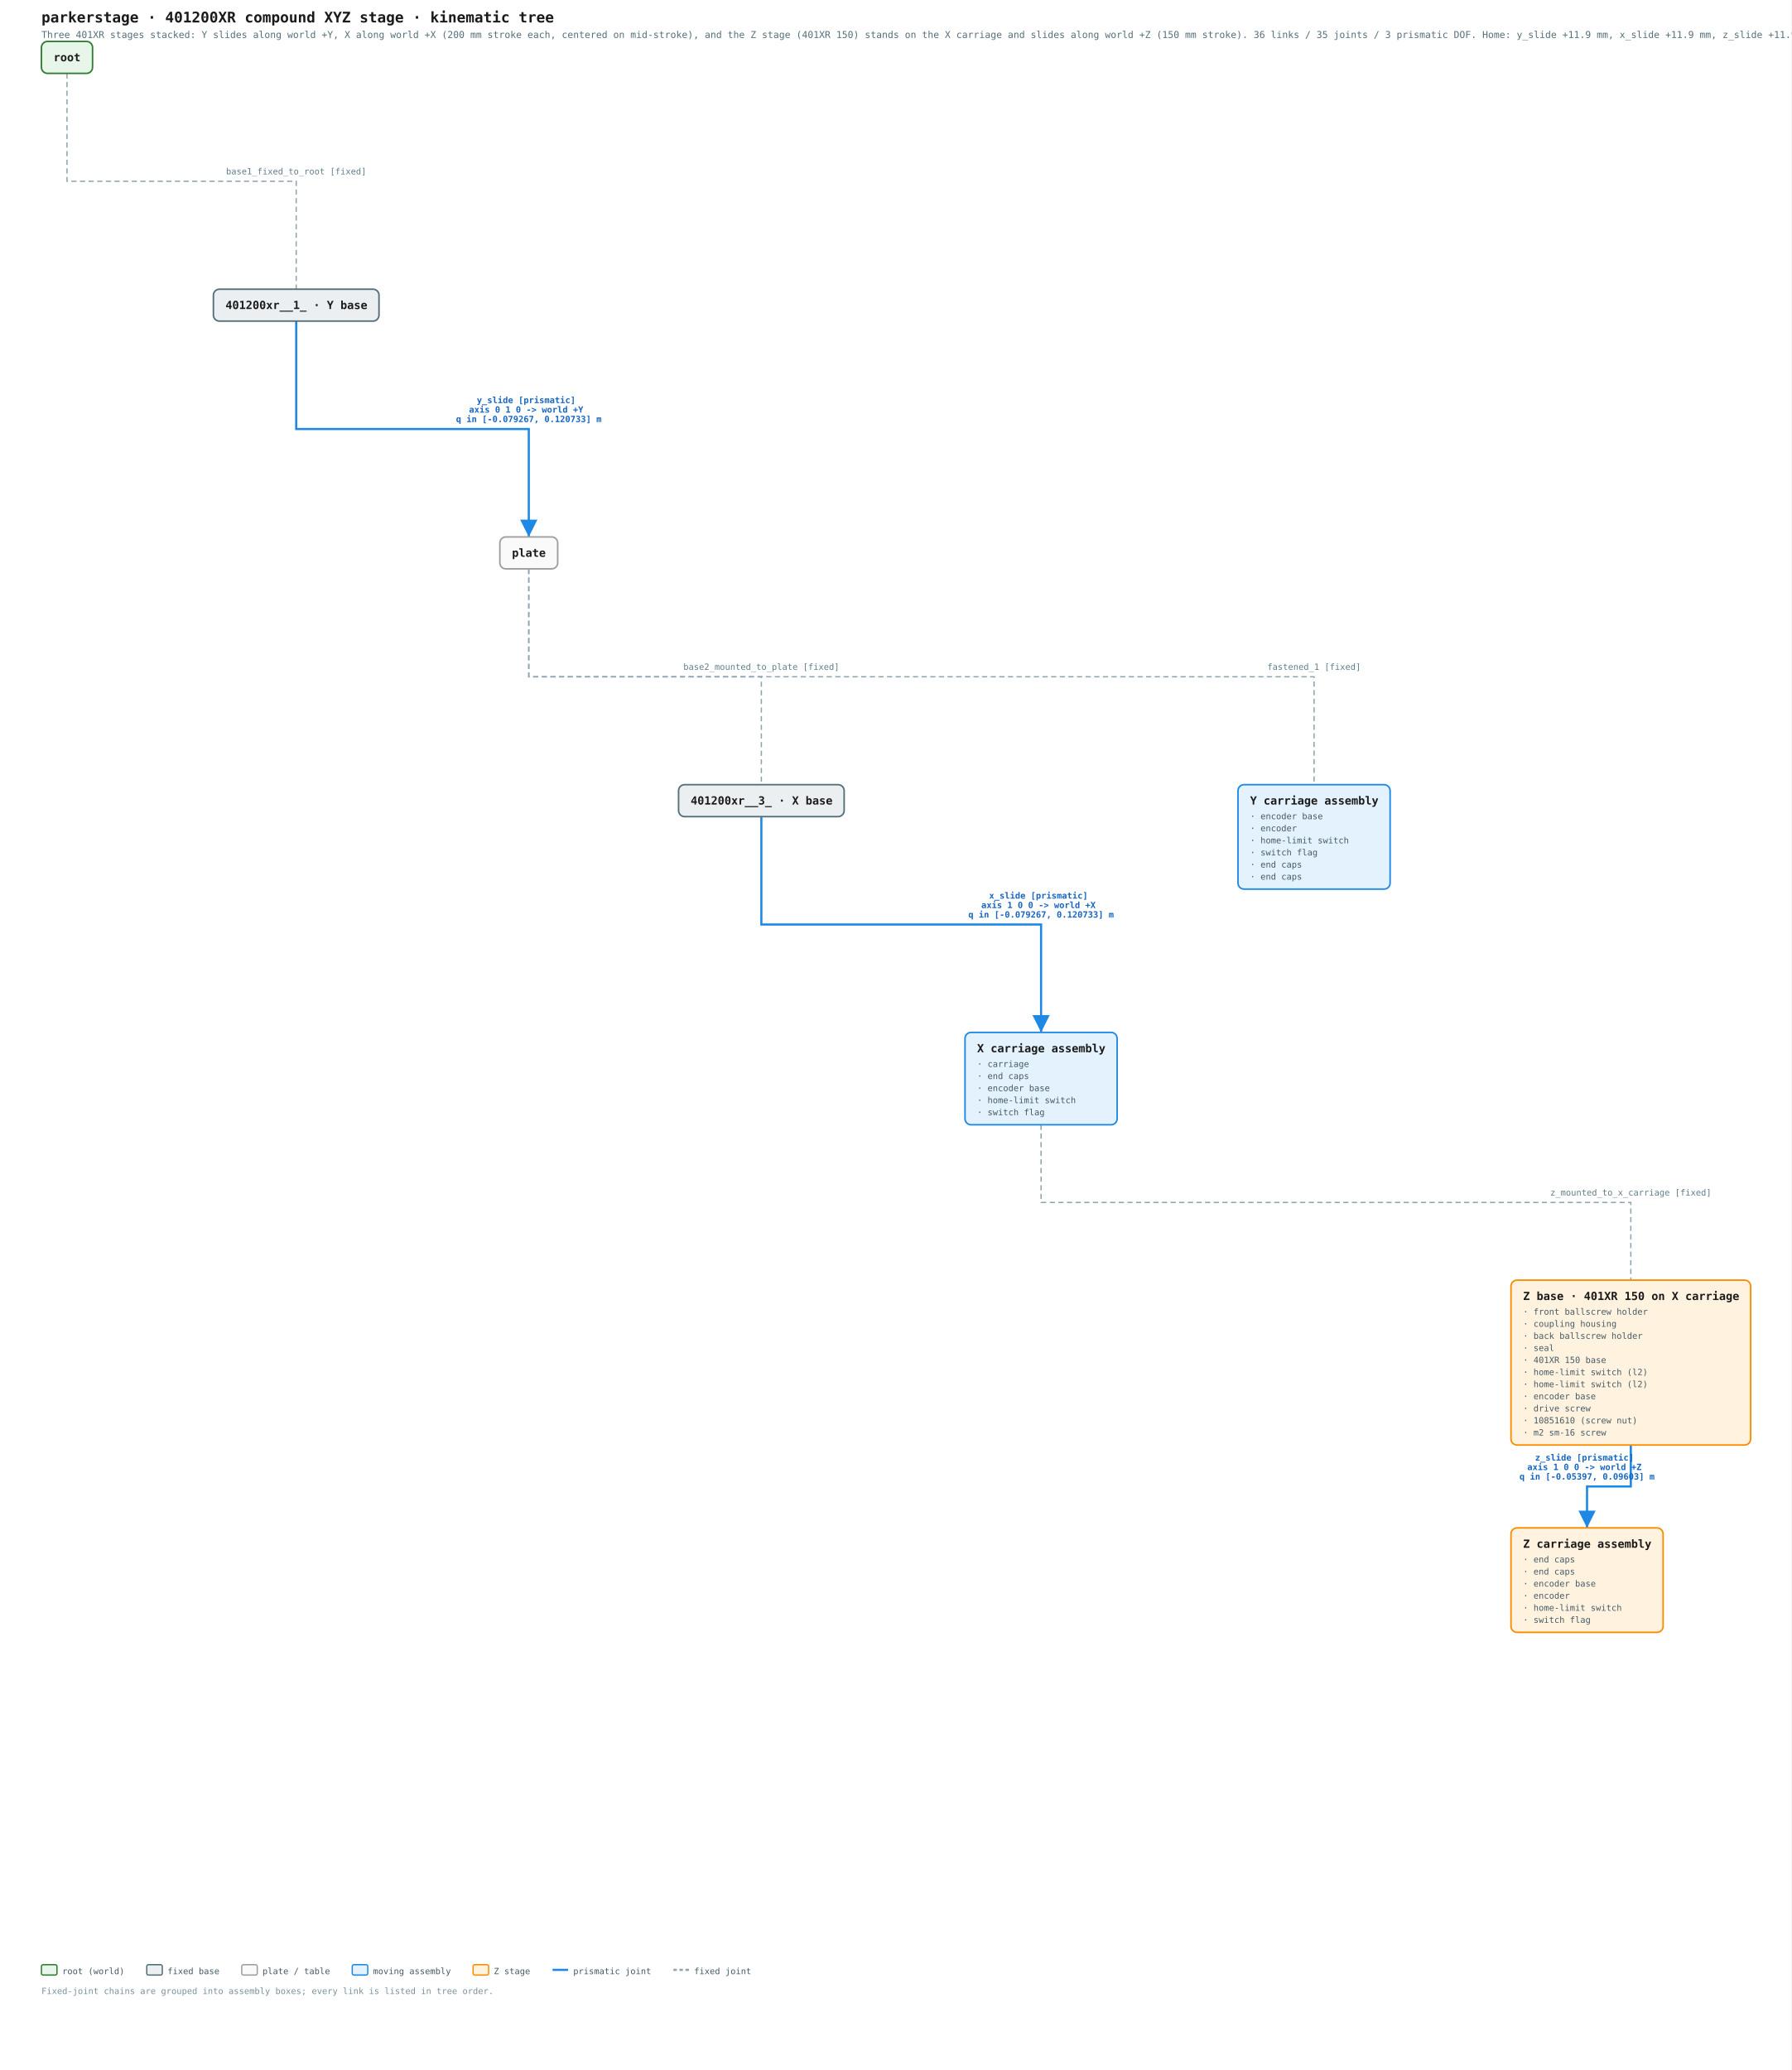
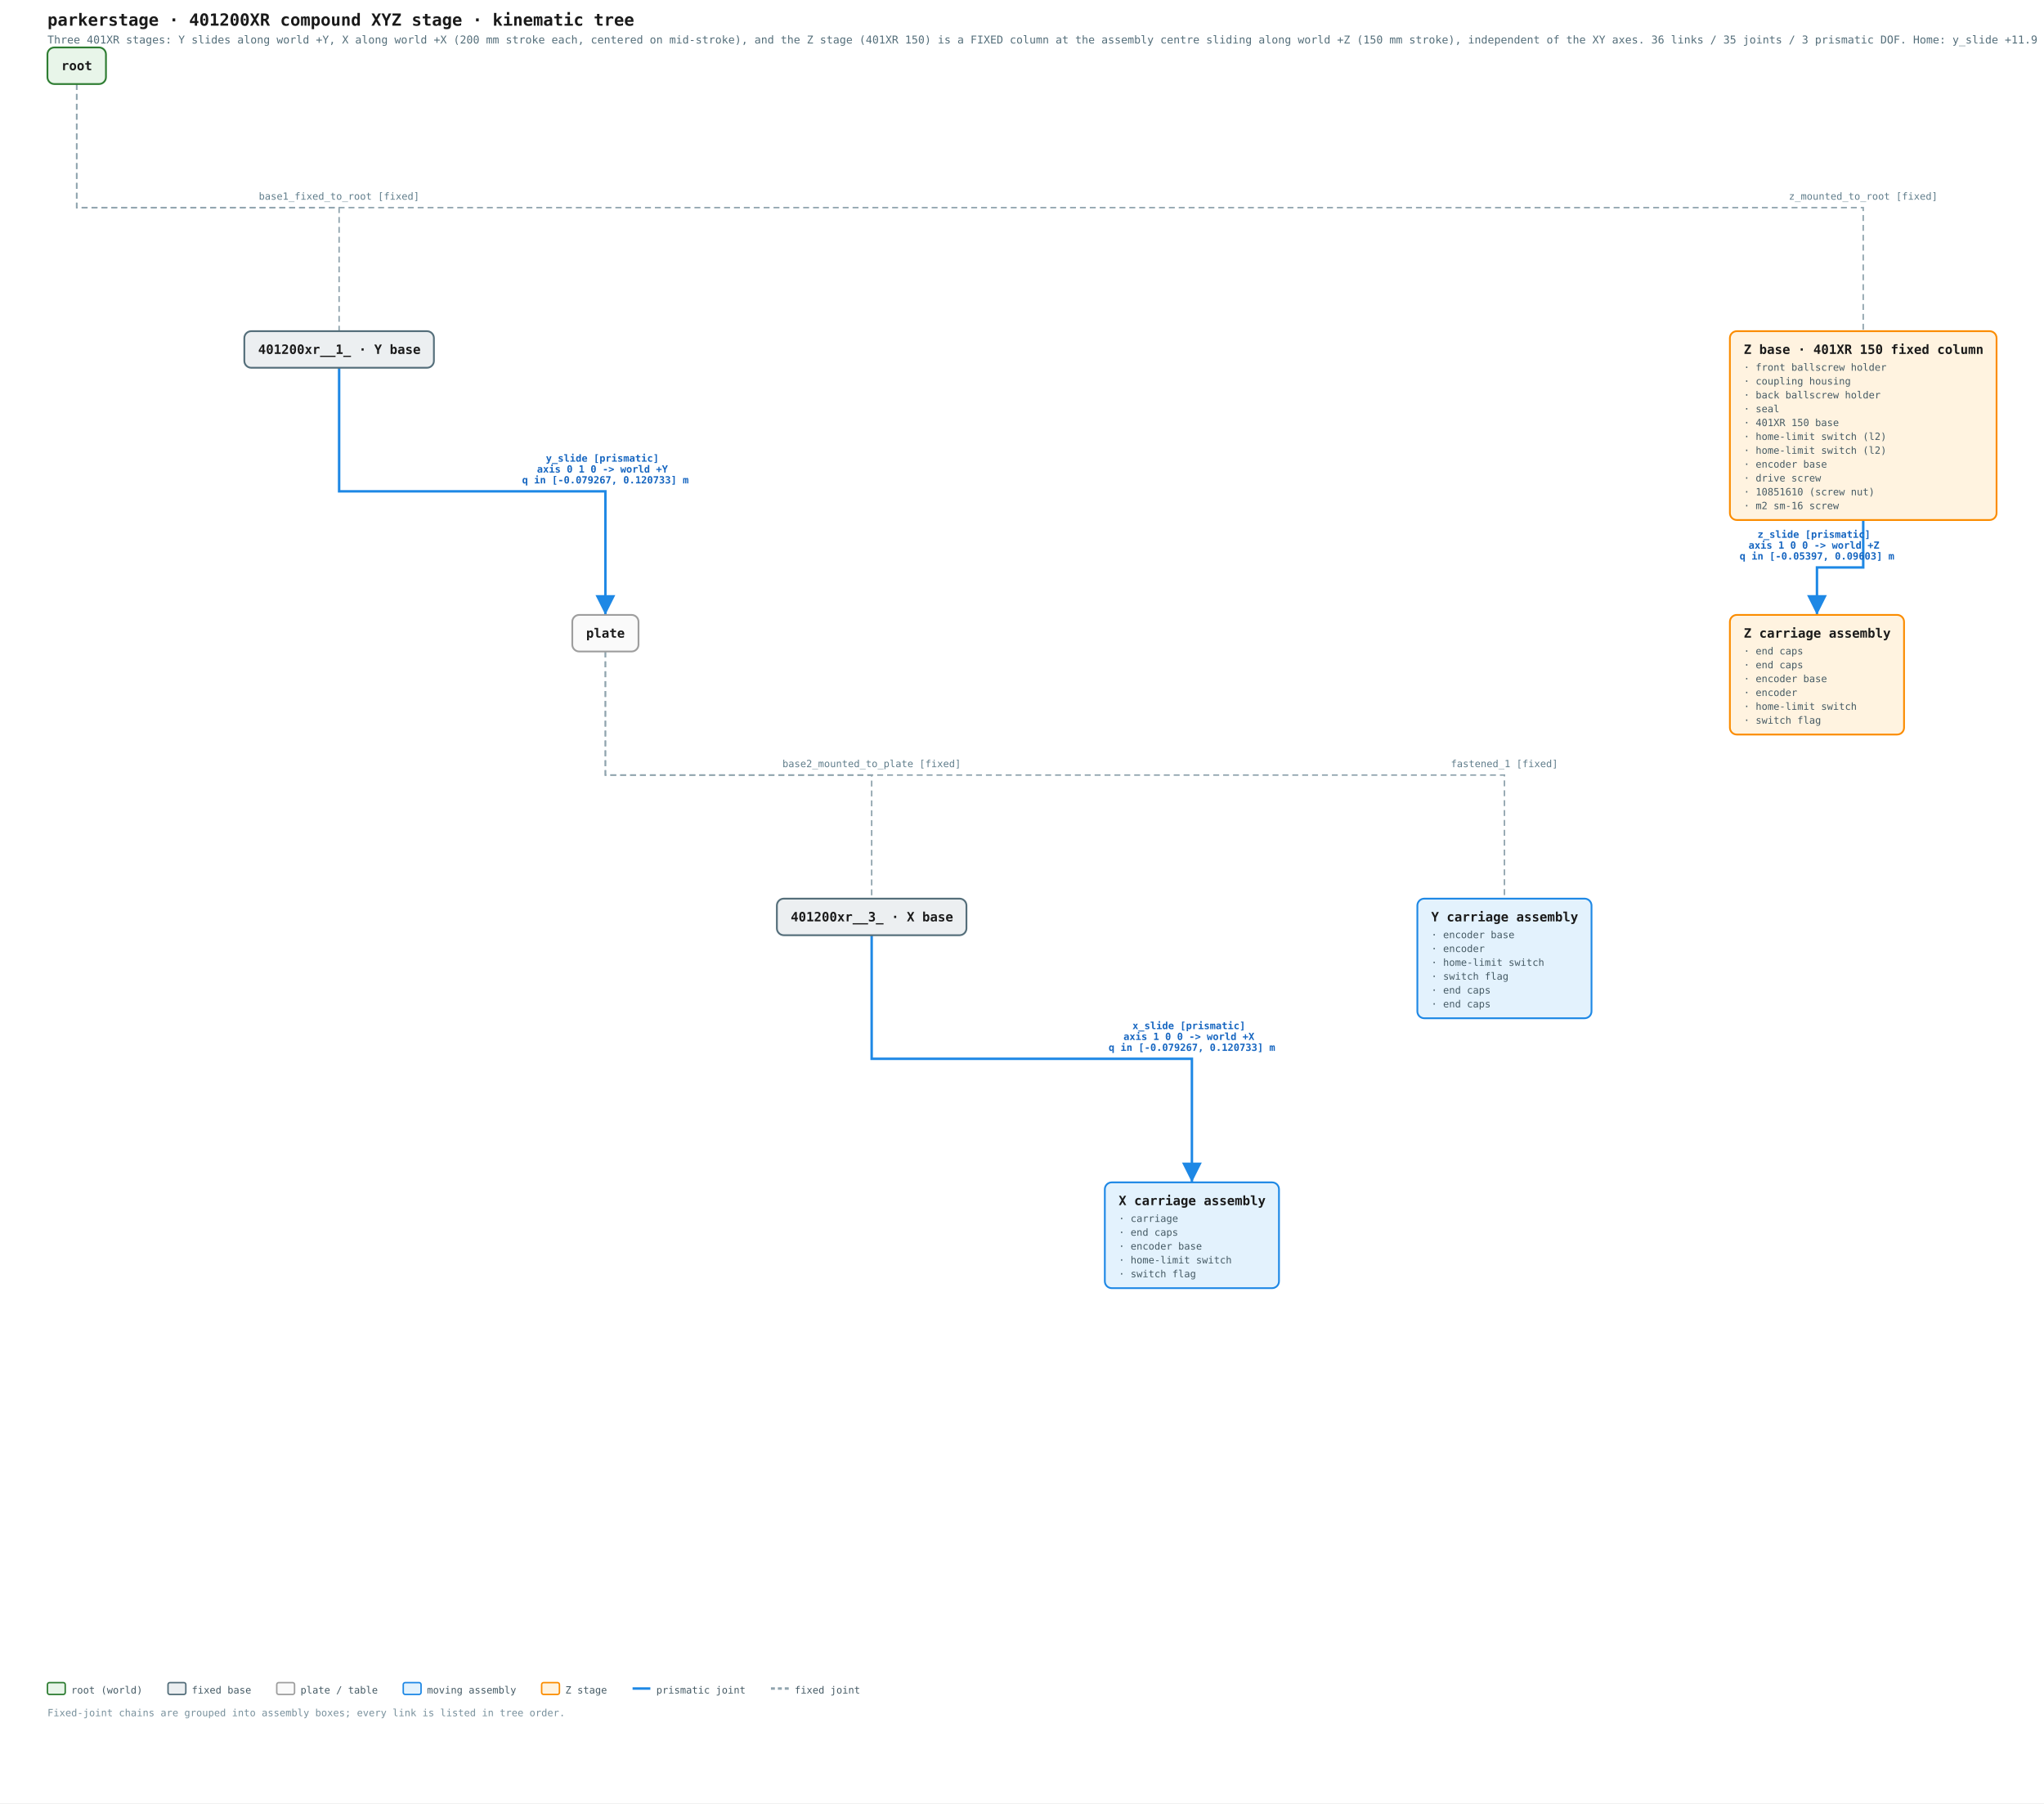
- <svg xmlns="http://www.w3.org/2000/svg" width="2075" height="2398" viewBox="0 0 2075 2398" font-family="DejaVu Sans Mono, Menlo, Consolas, monospace">
+ <svg xmlns="http://www.w3.org/2000/svg" width="2068" height="1824" viewBox="0 0 2068 1824" font-family="DejaVu Sans Mono, Menlo, Consolas, monospace">
  <defs>
    <marker id="arrow" markerWidth="9" markerHeight="9" refX="8" refY="4" orient="auto">
      <path d="M0 0 L8 4 L0 8 z" fill="#1e88e5" />
    </marker>
  </defs>
-   <rect x="0" y="0" width="2075" height="2398" fill="#ffffff" />
+   <rect x="0" y="0" width="2068" height="1824" fill="#ffffff" />
  <text x="48" y="26" font-size="17" font-weight="bold" fill="#1a1a1a">
parkerstage  ·  401200XR compound XYZ stage  ·  kinematic tree</text>
  <text x="48" y="44" font-size="11" fill="#546e7a">
- Three 401XR stages stacked: Y slides along world +Y, X along world +X (200 mm stroke each, centered on mid-stroke), and the Z stage (401XR 150) stands on the X carriage and slides along world +Z (150 mm stroke).  36 links / 35 joints / 3 prismatic DOF.  Home: y_slide +11.9 mm, x_slide +11.9 mm, z_slide +11.9 mm.
+ Three 401XR stages: Y slides along world +Y, X along world +X (200 mm stroke each, centered on mid-stroke), and the Z stage (401XR 150) is a FIXED column at the assembly centre sliding along world +Z (150 mm stroke), independent of the XY axes.  36 links / 35 joints / 3 prismatic DOF.  Home: y_slide +11.9 mm, x_slide +11.9 mm, z_slide +11.9 mm.
</text>
  <path d="M 77.6 85 V 210 H 343.1 V 335" fill="none" stroke="#90a4ae" stroke-width="1.5" stroke-dasharray="6 4" />
  <text x="343.1" y="202" font-size="10" fill="#607d8b" font-weight="normal" text-anchor="middle">
    <tspan x="343.1" dy="0">base1_fixed_to_root  [fixed]</tspan>
  </text>
  <path d="M 343.1 372 V 497 H 612.5 V 622" fill="none" stroke="#1e88e5" stroke-width="2.5" marker-end="url(#arrow)" />
  <text x="612.5" y="467" font-size="10" fill="#1565c0" font-weight="bold" text-anchor="middle">
    <tspan x="612.5" dy="0">y_slide  [prismatic]</tspan>
    <tspan x="612.5" dy="11">axis 0 1 0  -&gt;  world +Y</tspan>
    <tspan x="612.5" dy="11">q in [-0.079267, 0.120733] m</tspan>
  </text>
  <path d="M 612.5 659 V 784 H 881.9 V 909" fill="none" stroke="#90a4ae" stroke-width="1.5" stroke-dasharray="6 4" />
  <text x="881.9" y="776" font-size="10" fill="#607d8b" font-weight="normal" text-anchor="middle">
    <tspan x="881.9" dy="0">base2_mounted_to_plate  [fixed]</tspan>
  </text>
  <path d="M 881.9 946 V 1071 H 1205.9 V 1196" fill="none" stroke="#1e88e5" stroke-width="2.5" marker-end="url(#arrow)" />
  <text x="1205.9" y="1041" font-size="10" fill="#1565c0" font-weight="bold" text-anchor="middle">
    <tspan x="1205.9" dy="0">x_slide  [prismatic]</tspan>
    <tspan x="1205.9" dy="11">axis 1 0 0  -&gt;  world +X</tspan>
    <tspan x="1205.9" dy="11">q in [-0.079267, 0.120733] m</tspan>
  </text>
  <path d="M 612.5 659 V 784 H 1522.1 V 909" fill="none" stroke="#90a4ae" stroke-width="1.5" stroke-dasharray="6 4" />
  <text x="1522.1" y="776" font-size="10" fill="#607d8b" font-weight="normal" text-anchor="middle">
    <tspan x="1522.1" dy="0">fastened_1  [fixed]</tspan>
  </text>
-   <path d="M 1205.9 1303 V 1393 H 1889 V 1483" fill="none" stroke="#90a4ae" stroke-width="1.5" stroke-dasharray="6 4" />
-   <text x="1889" y="1385" font-size="10" fill="#607d8b" font-weight="normal" text-anchor="middle">
-     <tspan x="1889" dy="0">z_mounted_to_x_carriage  [fixed]</tspan>
+   <path d="M 77.6 85 V 210 H 1885.1 V 335" fill="none" stroke="#90a4ae" stroke-width="1.5" stroke-dasharray="6 4" />
+   <text x="1885.1" y="202" font-size="10" fill="#607d8b" font-weight="normal" text-anchor="middle">
+     <tspan x="1885.1" dy="0">z_mounted_to_root  [fixed]</tspan>
  </text>
-   <path d="M 1889 1674 V 1722 H 1838.3 V 1770" fill="none" stroke="#1e88e5" stroke-width="2.5" marker-end="url(#arrow)" />
-   <text x="1838.3" y="1692" font-size="10" fill="#1565c0" font-weight="bold" text-anchor="middle">
+   <path d="M 1885.1 526 V 574 H 1838.3 V 622" fill="none" stroke="#1e88e5" stroke-width="2.5" marker-end="url(#arrow)" />
+   <text x="1838.3" y="544" font-size="10" fill="#1565c0" font-weight="bold" text-anchor="middle">
    <tspan x="1838.3" dy="0">z_slide  [prismatic]</tspan>
    <tspan x="1838.3" dy="11">axis 1 0 0  -&gt;  world +Z</tspan>
    <tspan x="1838.3" dy="11">q in [-0.05397, 0.09603] m</tspan>
  </text>
  <rect x="48" y="48" width="59.2" height="37" rx="7" fill="#e8f5e9" stroke="#2e7d32" stroke-width="1.8" />
  <text x="62" y="71" font-size="13" font-weight="bold" fill="#1a1a1a">root</text>
  <rect x="247.2" y="335" width="191.8" height="37" rx="7" fill="#eceff1" stroke="#546e7a" stroke-width="1.8" />
  <text x="261.2" y="358" font-size="13" font-weight="bold" fill="#1a1a1a">401200xr__1_ · Y base</text>
  <rect x="786" y="909" width="191.8" height="37" rx="7" fill="#eceff1" stroke="#546e7a" stroke-width="1.8" />
  <text x="800" y="932" font-size="13" font-weight="bold" fill="#1a1a1a">401200xr__3_ · X base</text>
  <rect x="579" y="622" width="67" height="37" rx="7" fill="#fafafa" stroke="#9e9e9e" stroke-width="1.8" />
  <text x="593" y="645" font-size="13" font-weight="bold" fill="#1a1a1a">plate</text>
  <rect x="1117.8" y="1196" width="176.2" height="107" rx="7" fill="#e3f2fd" stroke="#1e88e5" stroke-width="1.8" />
  <text x="1131.8" y="1219" font-size="13" font-weight="bold" fill="#1a1a1a">X carriage assembly</text>
  <text x="1131.8" y="1236" font-size="10" fill="#455a64">· carriage</text>
  <text x="1131.8" y="1250" font-size="10" fill="#455a64">· end caps</text>
  <text x="1131.8" y="1264" font-size="10" fill="#455a64">· encoder base</text>
  <text x="1131.8" y="1278" font-size="10" fill="#455a64">· home-limit switch</text>
  <text x="1131.8" y="1292" font-size="10" fill="#455a64">· switch flag</text>
  <rect x="1434" y="909" width="176.2" height="121" rx="7" fill="#e3f2fd" stroke="#1e88e5" stroke-width="1.8" />
  <text x="1448" y="932" font-size="13" font-weight="bold" fill="#1a1a1a">Y carriage assembly</text>
  <text x="1448" y="949" font-size="10" fill="#455a64">· encoder base</text>
  <text x="1448" y="963" font-size="10" fill="#455a64">· encoder</text>
  <text x="1448" y="977" font-size="10" fill="#455a64">· home-limit switch</text>
  <text x="1448" y="991" font-size="10" fill="#455a64">· switch flag</text>
  <text x="1448" y="1005" font-size="10" fill="#455a64">· end caps</text>
  <text x="1448" y="1019" font-size="10" fill="#455a64">· end caps</text>
-   <rect x="1750.2" y="1483" width="277.6" height="191" rx="7" fill="#fff3e0" stroke="#fb8c00" stroke-width="1.8" />
-   <text x="1764.2" y="1506" font-size="13" font-weight="bold" fill="#1a1a1a">Z base · 401XR 150 on X carriage</text>
-   <text x="1764.2" y="1523" font-size="10" fill="#455a64">· front ballscrew holder</text>
-   <text x="1764.2" y="1537" font-size="10" fill="#455a64">· coupling housing</text>
-   <text x="1764.2" y="1551" font-size="10" fill="#455a64">· back ballscrew holder</text>
-   <text x="1764.2" y="1565" font-size="10" fill="#455a64">· seal</text>
-   <text x="1764.2" y="1579" font-size="10" fill="#455a64">· 401XR 150 base</text>
-   <text x="1764.2" y="1593" font-size="10" fill="#455a64">· home-limit switch (l2)</text>
-   <text x="1764.2" y="1607" font-size="10" fill="#455a64">· home-limit switch (l2)</text>
-   <text x="1764.2" y="1621" font-size="10" fill="#455a64">· encoder base</text>
-   <text x="1764.2" y="1635" font-size="10" fill="#455a64">· drive screw</text>
-   <text x="1764.2" y="1649" font-size="10" fill="#455a64">· 10851610 (screw nut)</text>
-   <text x="1764.2" y="1663" font-size="10" fill="#455a64">· m2 sm-16 screw</text>
-   <rect x="1750.2" y="1770" width="176.2" height="121" rx="7" fill="#fff3e0" stroke="#fb8c00" stroke-width="1.8" />
-   <text x="1764.2" y="1793" font-size="13" font-weight="bold" fill="#1a1a1a">Z carriage assembly</text>
-   <text x="1764.2" y="1810" font-size="10" fill="#455a64">· end caps</text>
-   <text x="1764.2" y="1824" font-size="10" fill="#455a64">· end caps</text>
-   <text x="1764.2" y="1838" font-size="10" fill="#455a64">· encoder base</text>
-   <text x="1764.2" y="1852" font-size="10" fill="#455a64">· encoder</text>
-   <text x="1764.2" y="1866" font-size="10" fill="#455a64">· home-limit switch</text>
-   <text x="1764.2" y="1880" font-size="10" fill="#455a64">· switch flag</text>
-   <rect x="48" y="2276" width="18" height="12" rx="2" fill="#e8f5e9" stroke="#2e7d32" stroke-width="1.5" />
-   <text x="72" y="2287" font-size="10" fill="#455a64">root (world)</text>
-   <rect x="170" y="2276" width="18" height="12" rx="2" fill="#eceff1" stroke="#546e7a" stroke-width="1.5" />
-   <text x="194" y="2287" font-size="10" fill="#455a64">fixed base</text>
-   <rect x="280" y="2276" width="18" height="12" rx="2" fill="#fafafa" stroke="#9e9e9e" stroke-width="1.5" />
-   <text x="304" y="2287" font-size="10" fill="#455a64">plate / table</text>
-   <rect x="408" y="2276" width="18" height="12" rx="2" fill="#e3f2fd" stroke="#1e88e5" stroke-width="1.5" />
-   <text x="432" y="2287" font-size="10" fill="#455a64">moving assembly</text>
-   <rect x="548" y="2276" width="18" height="12" rx="2" fill="#fff3e0" stroke="#fb8c00" stroke-width="1.5" />
-   <text x="572" y="2287" font-size="10" fill="#455a64">Z stage</text>
-   <line x1="640" y1="2282" x2="658" y2="2282" stroke="#1e88e5" stroke-width="2.5" />
-   <text x="664" y="2287" font-size="10" fill="#455a64">prismatic joint</text>
-   <line x1="780" y1="2282" x2="798" y2="2282" stroke="#90a4ae" stroke-width="2.5" stroke-dasharray="4 3" />
-   <text x="804" y="2287" font-size="10" fill="#455a64">fixed joint</text>
-   <text x="48" y="2310" font-size="10" fill="#78909c">Fixed-joint chains are grouped into assembly boxes; every link is listed in tree order.</text>
+   <rect x="1750.2" y="335" width="269.8" height="191" rx="7" fill="#fff3e0" stroke="#fb8c00" stroke-width="1.8" />
+   <text x="1764.2" y="358" font-size="13" font-weight="bold" fill="#1a1a1a">Z base · 401XR 150 fixed column</text>
+   <text x="1764.2" y="375" font-size="10" fill="#455a64">· front ballscrew holder</text>
+   <text x="1764.2" y="389" font-size="10" fill="#455a64">· coupling housing</text>
+   <text x="1764.2" y="403" font-size="10" fill="#455a64">· back ballscrew holder</text>
+   <text x="1764.2" y="417" font-size="10" fill="#455a64">· seal</text>
+   <text x="1764.2" y="431" font-size="10" fill="#455a64">· 401XR 150 base</text>
+   <text x="1764.2" y="445" font-size="10" fill="#455a64">· home-limit switch (l2)</text>
+   <text x="1764.2" y="459" font-size="10" fill="#455a64">· home-limit switch (l2)</text>
+   <text x="1764.2" y="473" font-size="10" fill="#455a64">· encoder base</text>
+   <text x="1764.2" y="487" font-size="10" fill="#455a64">· drive screw</text>
+   <text x="1764.2" y="501" font-size="10" fill="#455a64">· 10851610 (screw nut)</text>
+   <text x="1764.2" y="515" font-size="10" fill="#455a64">· m2 sm-16 screw</text>
+   <rect x="1750.2" y="622" width="176.2" height="121" rx="7" fill="#fff3e0" stroke="#fb8c00" stroke-width="1.8" />
+   <text x="1764.2" y="645" font-size="13" font-weight="bold" fill="#1a1a1a">Z carriage assembly</text>
+   <text x="1764.2" y="662" font-size="10" fill="#455a64">· end caps</text>
+   <text x="1764.2" y="676" font-size="10" fill="#455a64">· end caps</text>
+   <text x="1764.2" y="690" font-size="10" fill="#455a64">· encoder base</text>
+   <text x="1764.2" y="704" font-size="10" fill="#455a64">· encoder</text>
+   <text x="1764.2" y="718" font-size="10" fill="#455a64">· home-limit switch</text>
+   <text x="1764.2" y="732" font-size="10" fill="#455a64">· switch flag</text>
+   <rect x="48" y="1702" width="18" height="12" rx="2" fill="#e8f5e9" stroke="#2e7d32" stroke-width="1.5" />
+   <text x="72" y="1713" font-size="10" fill="#455a64">root (world)</text>
+   <rect x="170" y="1702" width="18" height="12" rx="2" fill="#eceff1" stroke="#546e7a" stroke-width="1.5" />
+   <text x="194" y="1713" font-size="10" fill="#455a64">fixed base</text>
+   <rect x="280" y="1702" width="18" height="12" rx="2" fill="#fafafa" stroke="#9e9e9e" stroke-width="1.5" />
+   <text x="304" y="1713" font-size="10" fill="#455a64">plate / table</text>
+   <rect x="408" y="1702" width="18" height="12" rx="2" fill="#e3f2fd" stroke="#1e88e5" stroke-width="1.5" />
+   <text x="432" y="1713" font-size="10" fill="#455a64">moving assembly</text>
+   <rect x="548" y="1702" width="18" height="12" rx="2" fill="#fff3e0" stroke="#fb8c00" stroke-width="1.5" />
+   <text x="572" y="1713" font-size="10" fill="#455a64">Z stage</text>
+   <line x1="640" y1="1708" x2="658" y2="1708" stroke="#1e88e5" stroke-width="2.5" />
+   <text x="664" y="1713" font-size="10" fill="#455a64">prismatic joint</text>
+   <line x1="780" y1="1708" x2="798" y2="1708" stroke="#90a4ae" stroke-width="2.5" stroke-dasharray="4 3" />
+   <text x="804" y="1713" font-size="10" fill="#455a64">fixed joint</text>
+   <text x="48" y="1736" font-size="10" fill="#78909c">Fixed-joint chains are grouped into assembly boxes; every link is listed in tree order.</text>
</svg>
